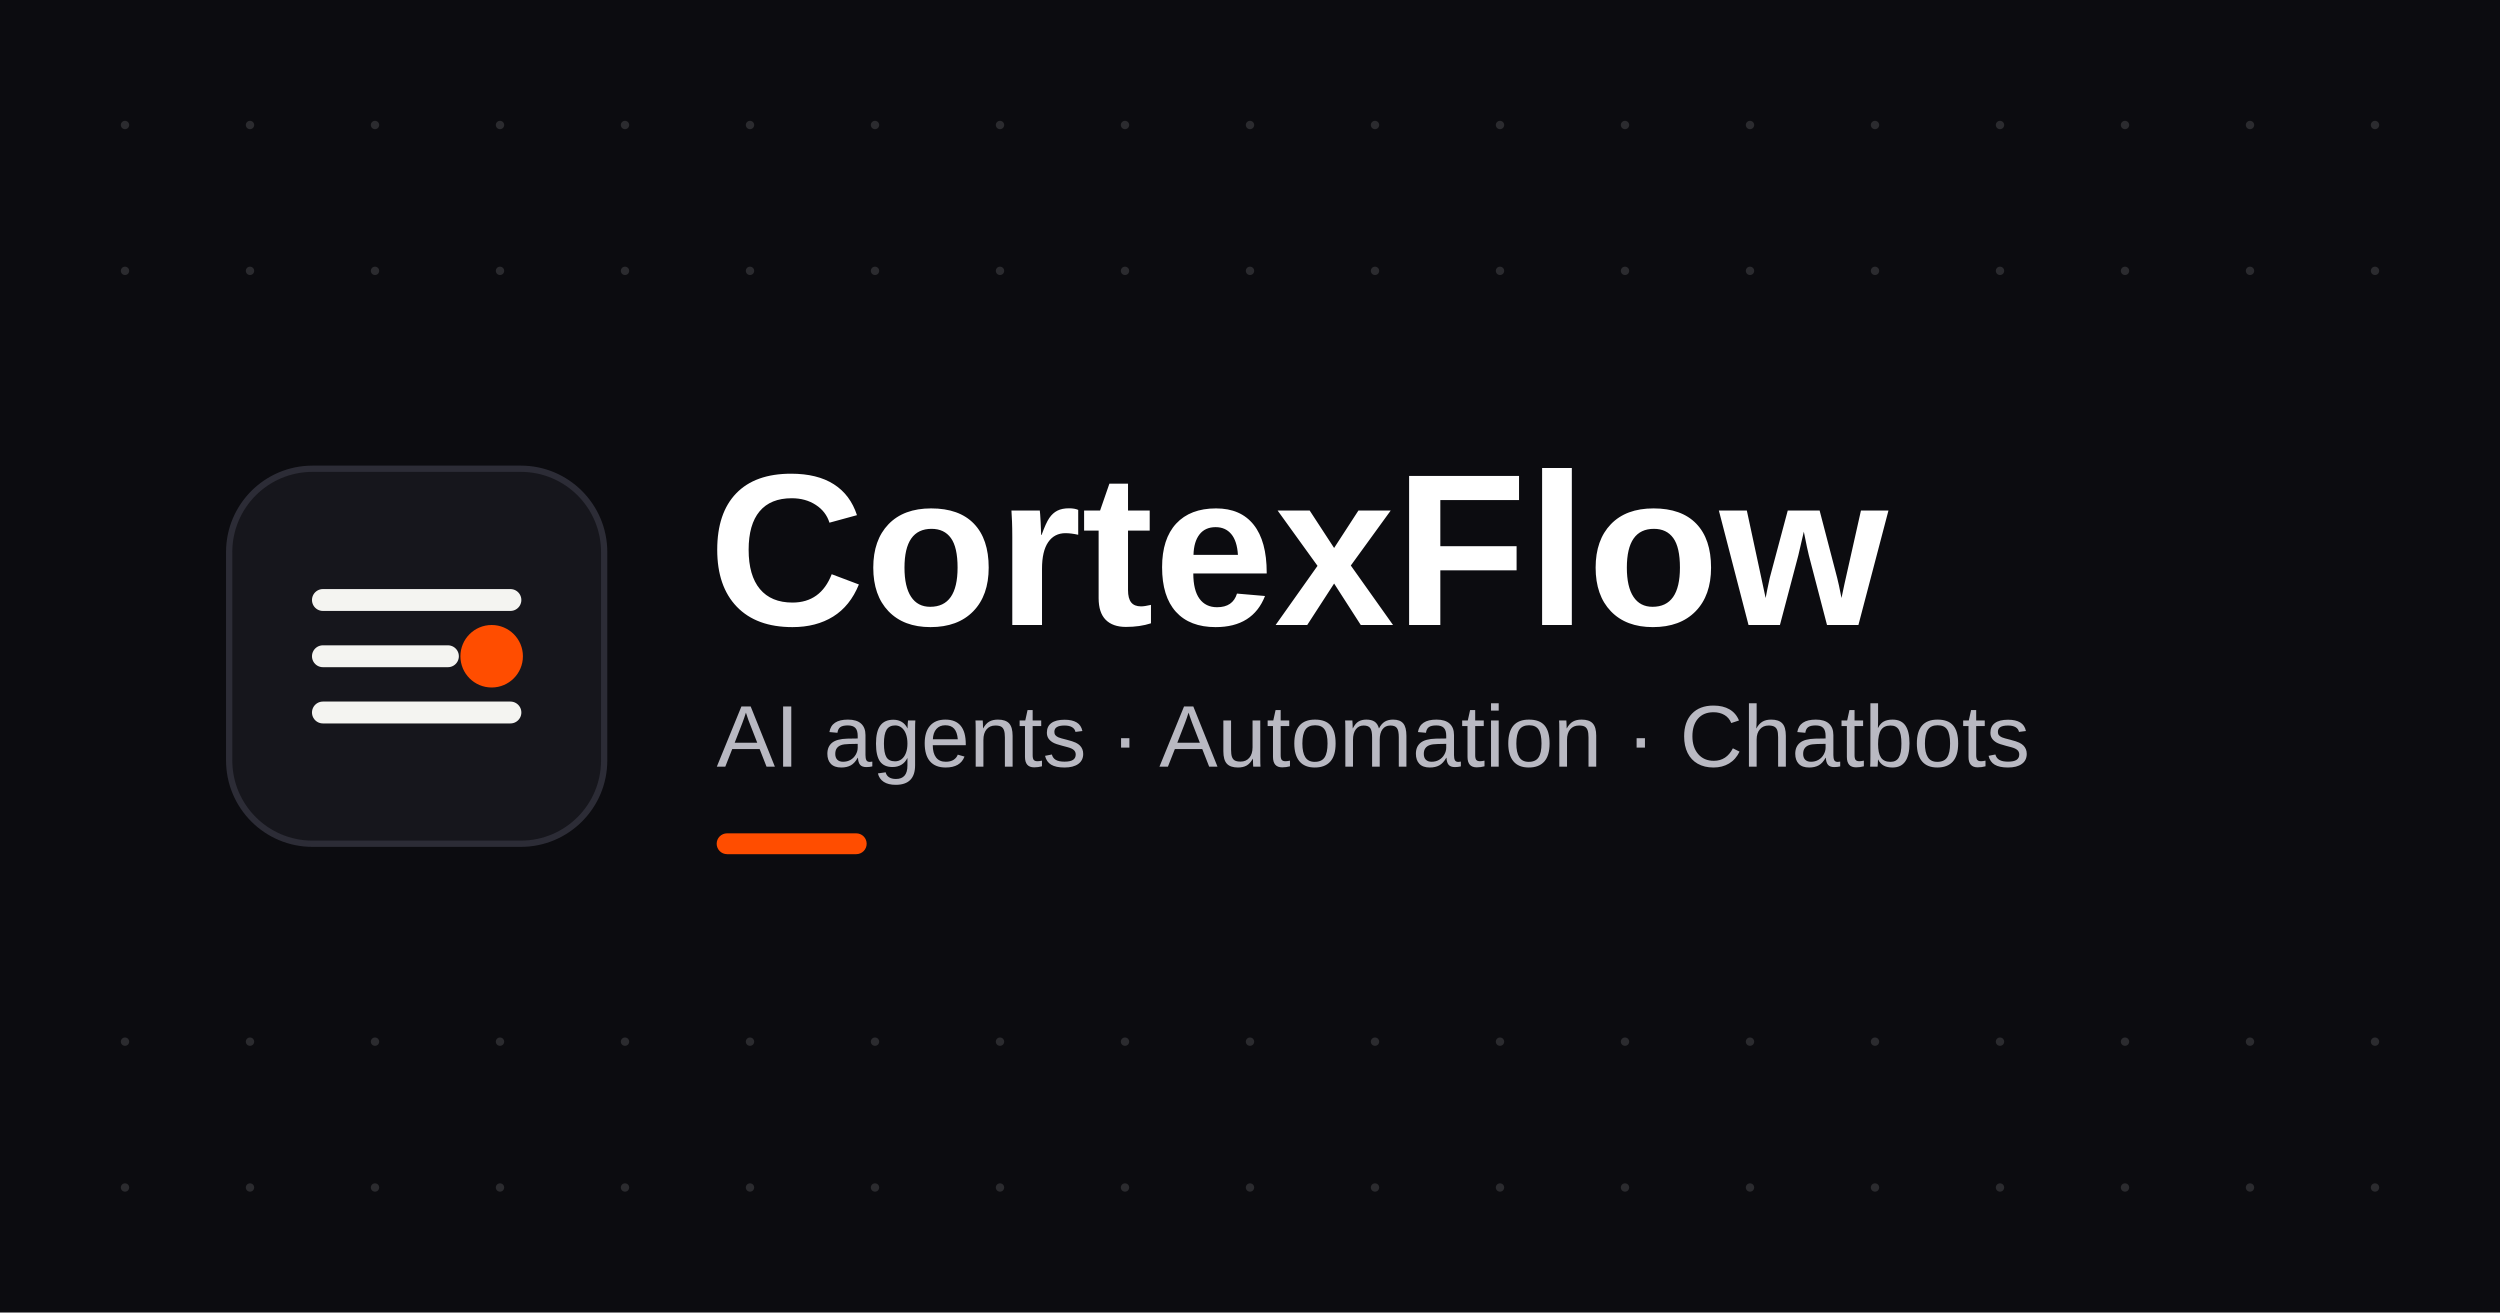
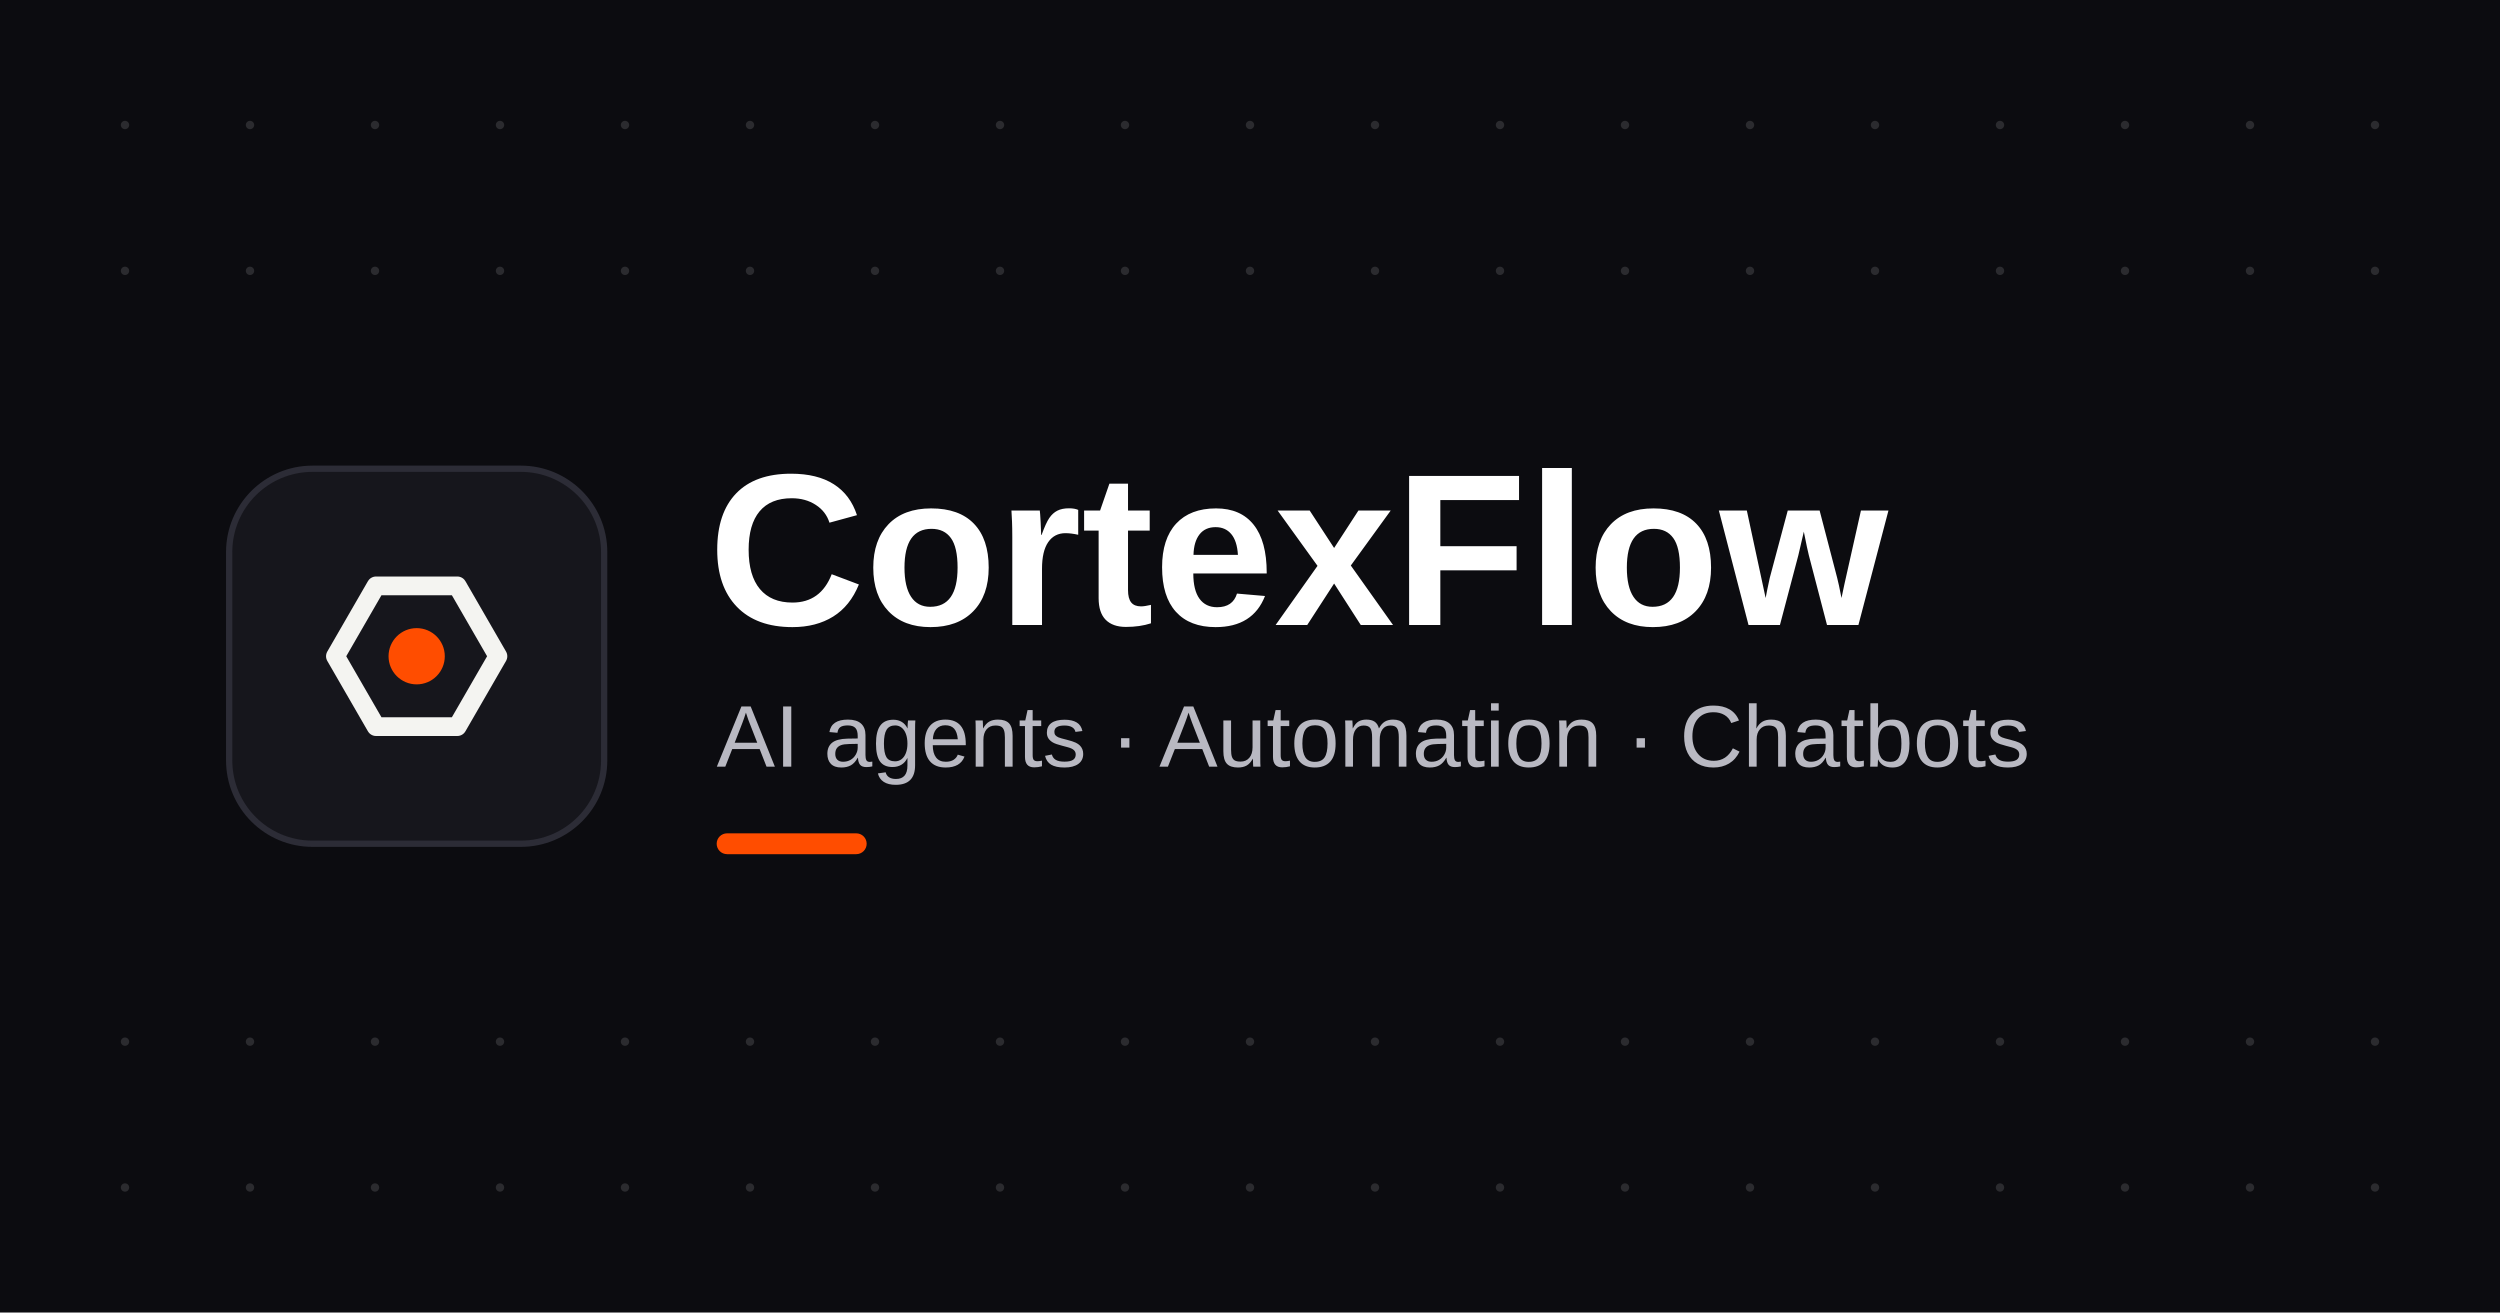
<svg xmlns="http://www.w3.org/2000/svg" viewBox="0 0 1200 630">
  <rect width="1200" height="630" fill="#0C0C10" />
  <g fill="#FFFFFF" opacity="0.13">
    <circle cx="60" cy="60" r="2" />
    <circle cx="120" cy="60" r="2" />
    <circle cx="180" cy="60" r="2" />
    <circle cx="240" cy="60" r="2" />
    <circle cx="300" cy="60" r="2" />
    <circle cx="360" cy="60" r="2" />
    <circle cx="420" cy="60" r="2" />
    <circle cx="480" cy="60" r="2" />
    <circle cx="540" cy="60" r="2" />
    <circle cx="600" cy="60" r="2" />
    <circle cx="660" cy="60" r="2" />
    <circle cx="720" cy="60" r="2" />
    <circle cx="780" cy="60" r="2" />
    <circle cx="840" cy="60" r="2" />
    <circle cx="900" cy="60" r="2" />
    <circle cx="960" cy="60" r="2" />
    <circle cx="1020" cy="60" r="2" />
    <circle cx="1080" cy="60" r="2" />
    <circle cx="1140" cy="60" r="2" />
    <circle cx="60" cy="130" r="2" />
    <circle cx="120" cy="130" r="2" />
    <circle cx="180" cy="130" r="2" />
    <circle cx="240" cy="130" r="2" />
    <circle cx="300" cy="130" r="2" />
    <circle cx="360" cy="130" r="2" />
    <circle cx="420" cy="130" r="2" />
    <circle cx="480" cy="130" r="2" />
    <circle cx="540" cy="130" r="2" />
    <circle cx="600" cy="130" r="2" />
    <circle cx="660" cy="130" r="2" />
    <circle cx="720" cy="130" r="2" />
    <circle cx="780" cy="130" r="2" />
    <circle cx="840" cy="130" r="2" />
    <circle cx="900" cy="130" r="2" />
    <circle cx="960" cy="130" r="2" />
    <circle cx="1020" cy="130" r="2" />
    <circle cx="1080" cy="130" r="2" />
    <circle cx="1140" cy="130" r="2" />
    <circle cx="60" cy="500" r="2" />
    <circle cx="120" cy="500" r="2" />
    <circle cx="180" cy="500" r="2" />
    <circle cx="240" cy="500" r="2" />
    <circle cx="300" cy="500" r="2" />
    <circle cx="360" cy="500" r="2" />
    <circle cx="420" cy="500" r="2" />
    <circle cx="480" cy="500" r="2" />
    <circle cx="540" cy="500" r="2" />
    <circle cx="600" cy="500" r="2" />
    <circle cx="660" cy="500" r="2" />
    <circle cx="720" cy="500" r="2" />
    <circle cx="780" cy="500" r="2" />
    <circle cx="840" cy="500" r="2" />
    <circle cx="900" cy="500" r="2" />
    <circle cx="960" cy="500" r="2" />
    <circle cx="1020" cy="500" r="2" />
    <circle cx="1080" cy="500" r="2" />
    <circle cx="1140" cy="500" r="2" />
    <circle cx="60" cy="570" r="2" />
    <circle cx="120" cy="570" r="2" />
    <circle cx="180" cy="570" r="2" />
    <circle cx="240" cy="570" r="2" />
    <circle cx="300" cy="570" r="2" />
    <circle cx="360" cy="570" r="2" />
    <circle cx="420" cy="570" r="2" />
    <circle cx="480" cy="570" r="2" />
    <circle cx="540" cy="570" r="2" />
    <circle cx="600" cy="570" r="2" />
    <circle cx="660" cy="570" r="2" />
    <circle cx="720" cy="570" r="2" />
    <circle cx="780" cy="570" r="2" />
    <circle cx="840" cy="570" r="2" />
    <circle cx="900" cy="570" r="2" />
    <circle cx="960" cy="570" r="2" />
    <circle cx="1020" cy="570" r="2" />
    <circle cx="1080" cy="570" r="2" />
    <circle cx="1140" cy="570" r="2" />
  </g>
  <g transform="translate(110,225)">
    <rect width="180" height="180" rx="40" fill="#16161C" stroke="#2C2C36" stroke-width="3" />
    <g transform="translate(30,30) scale(3)">
-       <path d="M5 11 H35" stroke="#F4F4F1" stroke-width="3.5" stroke-linecap="round" />
-       <path d="M5 20 H25" stroke="#F4F4F1" stroke-width="3.5" stroke-linecap="round" />
-       <circle cx="32" cy="20" r="5" fill="#FF4D00" />
-       <path d="M5 29 H35" stroke="#F4F4F1" stroke-width="3.5" stroke-linecap="round" />
+       <polygon points="33,20 26.5,31.26 13.5,31.26 7,20 13.5,8.74 26.5,8.74" fill="none" stroke="#F4F4F1" stroke-width="3" stroke-linejoin="round" />
+       <circle cx="20" cy="20" r="4.5" fill="#FF4D00" />
    </g>
  </g>
  <text x="340" y="300" font-family="Arial, sans-serif" font-size="104" font-weight="800" fill="#FFFFFF">CortexFlow</text>
  <text x="344" y="368" font-family="Arial, sans-serif" font-size="42" fill="#B9B9C2">AI agents · Automation · Chatbots</text>
  <rect x="344" y="400" width="72" height="10" rx="5" fill="#FF4D00" />
</svg>
